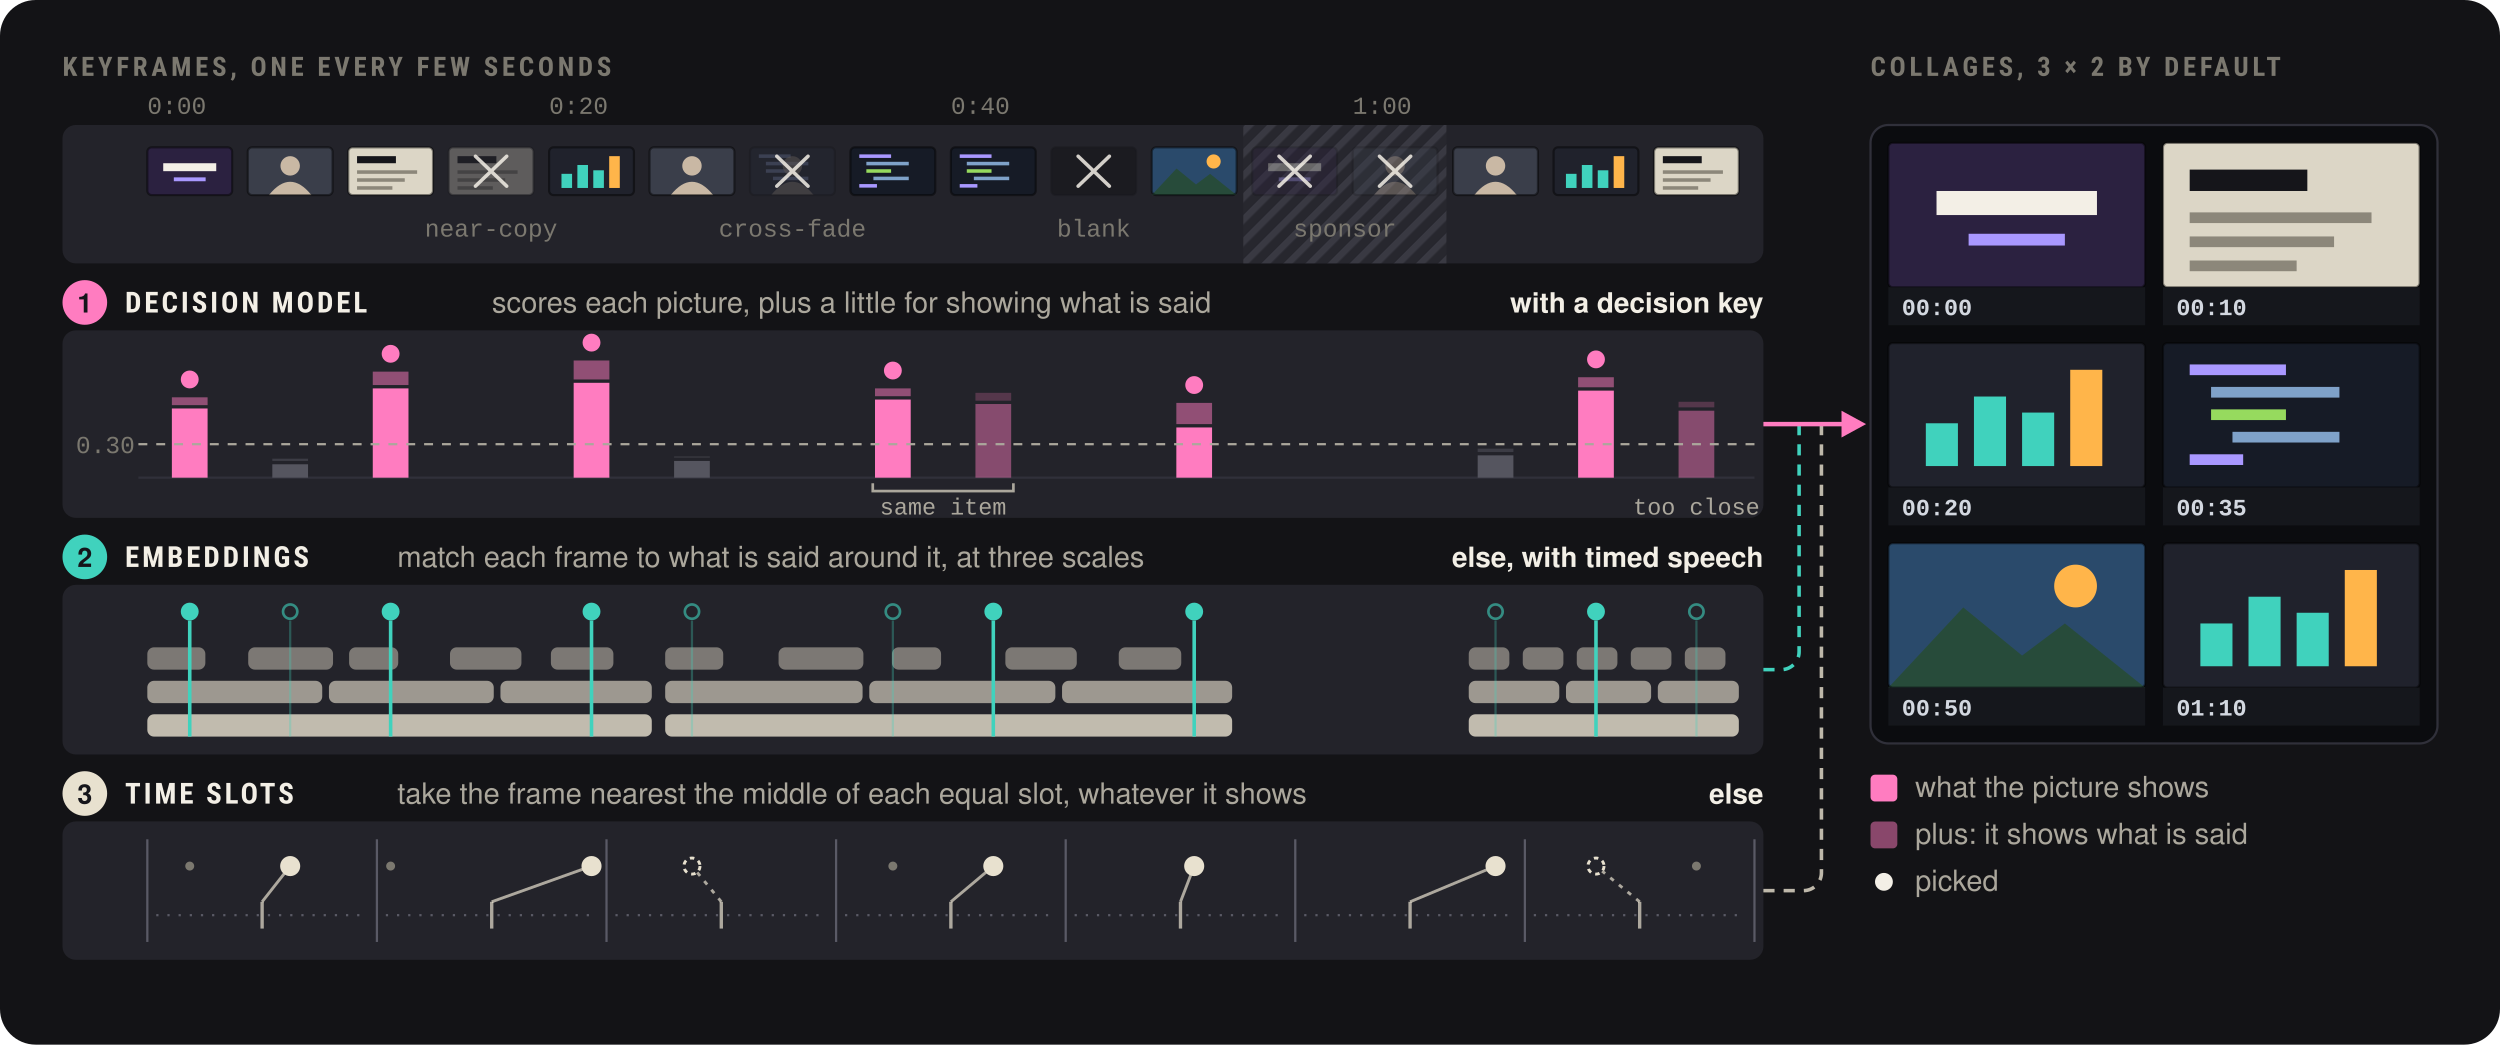
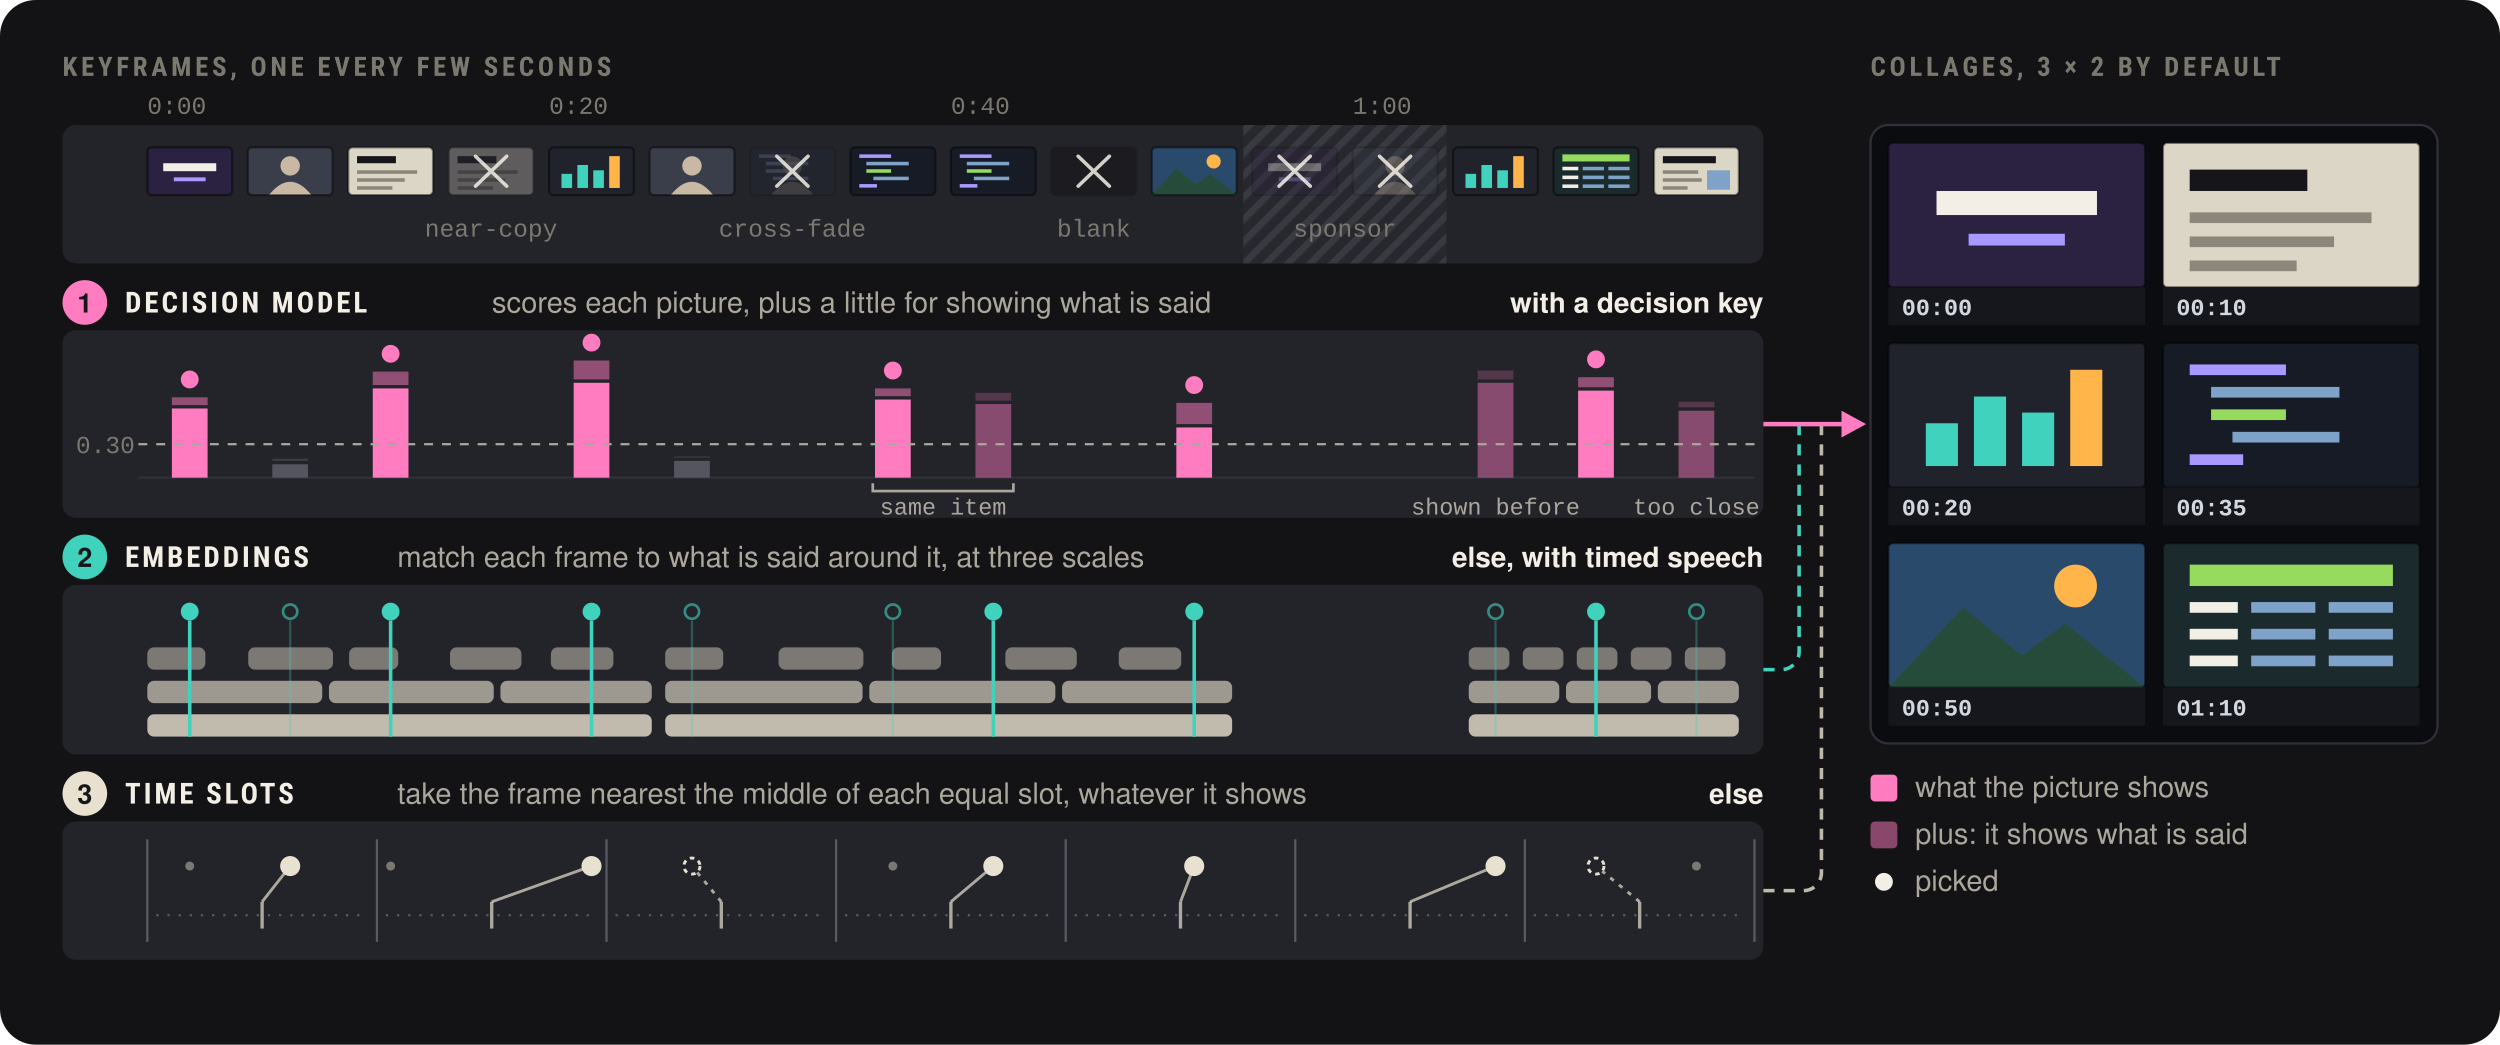
<svg xmlns="http://www.w3.org/2000/svg" width="1120" height="468" viewBox="0 0 1120 468" role="img" aria-labelledby="title desc">
  <defs>
    <style>
    .flag { font: 700 15px ui-monospace, 'SF Mono', SFMono-Regular, Menlo, Consolas, 'Liberation Mono', monospace; fill: #F3EFE6; }
    .flag-s { font: 700 13.5px ui-monospace, 'SF Mono', SFMono-Regular, Menlo, Consolas, 'Liberation Mono', monospace; fill: #F3EFE6; }
    .name { font: 700 15px 'Avenir Next', 'Segoe UI', 'Helvetica Neue', Helvetica, Arial, sans-serif; fill: #F3EFE6; }
    .note { font: 500 13px 'Avenir Next', 'Segoe UI', 'Helvetica Neue', Helvetica, Arial, sans-serif; fill: #ABA79C; }
    .note-i { font: 500 13px 'Avenir Next', 'Segoe UI', 'Helvetica Neue', Helvetica, Arial, sans-serif; fill: #F3EFE6; }
    .cap { font: 700 12px 'DIN Alternate', Bahnschrift, 'Avenir Next Condensed', 'Roboto Condensed', 'Arial Narrow', Arial, sans-serif; letter-spacing: 0.14em; fill: #7B786F; }
    .cap-i { font: 700 13px 'DIN Alternate', Bahnschrift, 'Avenir Next Condensed', 'Roboto Condensed', 'Arial Narrow', Arial, sans-serif; letter-spacing: 0.1em; fill: #F3EFE6; }
    .tc { font: 500 11px ui-monospace, 'SF Mono', SFMono-Regular, Menlo, Consolas, 'Liberation Mono', monospace; fill: #7B786F; }
    .tc-i { font: 600 11.5px ui-monospace, 'SF Mono', SFMono-Regular, Menlo, Consolas, 'Liberation Mono', monospace; fill: #F3EFE6; }
    .on { font: 700 11.5px 'Avenir Next', 'Segoe UI', 'Helvetica Neue', Helvetica, Arial, sans-serif; fill: #15151A; }
    .on-m { font: 700 11px ui-monospace, 'SF Mono', SFMono-Regular, Menlo, Consolas, 'Liberation Mono', monospace; fill: #15151A; }
    .lane { fill: #23232A; }
    .panel { fill: #1B1B20; }
    .hair { stroke: #30303A; stroke-width: 1; }

    .badge { font: 800 12px 'Avenir Next', 'Segoe UI', 'Helvetica Neue', Helvetica, Arial, sans-serif; fill: #15151A; }
    .when { font: 600 12.5px 'Avenir Next', 'Segoe UI', 'Helvetica Neue', Helvetica, Arial, sans-serif; fill: #F3EFE6; }
    .tc-s { font: 500 10.5px ui-monospace, 'SF Mono', SFMono-Regular, Menlo, Consolas, 'Liberation Mono', monospace; fill: #ABA79C; }
    .stamp { font: 600 10.5px ui-monospace, 'SF Mono', SFMono-Regular, Menlo, Consolas, 'Liberation Mono', monospace; fill: #D3D8E0; }
  </style>
    <pattern id="hatch" width="7" height="7" patternUnits="userSpaceOnUse" patternTransform="rotate(45)">
      <rect width="7" height="7" fill="#2A2A32" />
      <rect width="3" height="7" fill="#4A4A55" />
    </pattern>
  </defs>
  <rect width="1120" height="468" rx="16" fill="#131316" />
  <g id="keyframes">
    <text x="28" y="34" class="cap">KEYFRAMES, ONE EVERY FEW SECONDS</text>
    <rect x="28" y="56" width="762" height="62" rx="6" fill="#23232A" />
    <text x="66" y="51" class="tc">0:00</text>
    <text x="246" y="51" class="tc">0:20</text>
    <text x="426" y="51" class="tc">0:40</text>
    <text x="606" y="51" class="tc">1:00</text>
    <rect x="557" y="56" width="91" height="62" fill="url(#hatch)" opacity="0.55" />
    <g transform="translate(66 66)">
      <rect x="0" y="0" width="38" height="21.4" rx="2" fill="#2B2140" />
      <rect x="7.125" y="7.125" width="23.75" height="3.562" fill="#F3EFE6" />
      <rect x="11.875" y="13.458" width="14.25" height="1.742" fill="#A998FF" />
      <rect x="0" y="0" width="38" height="21.4" rx="2" fill="none" stroke="#000" stroke-opacity="0.45" />
    </g>
    <g transform="translate(111 66)">
      <rect x="0" y="0" width="38" height="21.4" rx="2" fill="#3A3E4A" />
      <circle cx="19" cy="8.312" r="4.354" fill="#C9B8A4" />
      <path d="M9.5 21.375 Q19 9.5 28.5 21.375 Z" fill="#C9B8A4" />
      <rect x="0" y="0" width="38" height="21.4" rx="2" fill="none" stroke="#000" stroke-opacity="0.45" />
    </g>
    <g transform="translate(156 66)">
      <rect x="0" y="0" width="38" height="21.4" rx="2" fill="#DCD6C6" />
      <rect x="3.958" y="3.958" width="17.417" height="3.167" fill="#15151A" />
      <rect x="3.958" y="10.292" width="26.917" height="1.583" fill="#8C877A" />
      <rect x="3.958" y="13.854" width="21.375" height="1.583" fill="#8C877A" />
      <rect x="3.958" y="17.417" width="15.833" height="1.583" fill="#8C877A" />
      <rect x="0" y="0" width="38" height="21.4" rx="2" fill="none" stroke="#000" stroke-opacity="0.45" />
    </g>
    <g opacity="0.32">
      <g transform="translate(201 66)">
        <rect x="0" y="0" width="38" height="21.4" rx="2" fill="#DCD6C6" />
        <rect x="3.958" y="3.958" width="17.417" height="3.167" fill="#15151A" />
        <rect x="3.958" y="10.292" width="26.917" height="1.583" fill="#8C877A" />
        <rect x="3.958" y="13.854" width="21.375" height="1.583" fill="#8C877A" />
        <rect x="3.958" y="17.417" width="15.833" height="1.583" fill="#8C877A" />
        <rect x="0" y="0" width="38" height="21.4" rx="2" fill="none" stroke="#000" stroke-opacity="0.45" />
      </g>
    </g>
    <path d="M213 70 l14 13.4 M227 70 l-14 13.4" stroke="#F3EFE6" stroke-width="1.6" stroke-linecap="round" opacity="0.85" />
    <text x="220" y="106" class="tc" text-anchor="middle">near-copy</text>
    <g transform="translate(246 66)">
      <rect x="0" y="0" width="38" height="21.4" rx="2" fill="#20222C" />
      <rect x="5.542" y="11.875" width="4.75" height="6.333" fill="#40D2BD" />
      <rect x="12.667" y="7.917" width="4.75" height="10.292" fill="#40D2BD" />
      <rect x="19.792" y="10.292" width="4.75" height="7.917" fill="#40D2BD" />
      <rect x="26.917" y="3.958" width="4.75" height="14.25" fill="#FFB54A" />
      <rect x="0" y="0" width="38" height="21.4" rx="2" fill="none" stroke="#000" stroke-opacity="0.45" />
    </g>
    <g transform="translate(291 66)">
      <rect x="0" y="0" width="38" height="21.4" rx="2" fill="#3A3E4A" />
      <circle cx="19" cy="8.312" r="4.354" fill="#C9B8A4" />
      <path d="M9.5 21.375 Q19 9.5 28.5 21.375 Z" fill="#C9B8A4" />
      <rect x="0" y="0" width="38" height="21.4" rx="2" fill="none" stroke="#000" stroke-opacity="0.45" />
    </g>
    <g opacity="0.32">
      <g transform="translate(336 66)">
        <rect x="0" y="0" width="38" height="21.4" rx="2" fill="#232836" />
        <rect x="3.958" y="3.167" width="14.25" height="1.583" fill="#6E7FA6" />
        <rect x="7.125" y="6.492" width="19" height="1.583" fill="#6E7FA6" />
        <rect x="7.125" y="9.817" width="11.083" height="1.583" fill="#6E7FA6" />
        <rect x="10.292" y="13.142" width="15.833" height="1.583" fill="#6E7FA6" />
        <g opacity="0.55">
          <circle cx="19" cy="8.312" r="4.354" fill="#C9B8A4" />
          <path d="M9.5 21.375 Q19 9.5 28.5 21.375 Z" fill="#C9B8A4" />
        </g>
        <rect x="0" y="0" width="38" height="21.4" rx="2" fill="none" stroke="#000" stroke-opacity="0.45" />
      </g>
    </g>
    <path d="M348 70 l14 13.4 M362 70 l-14 13.4" stroke="#F3EFE6" stroke-width="1.6" stroke-linecap="round" opacity="0.85" />
    <text x="355" y="106" class="tc" text-anchor="middle">cross-fade</text>
    <g transform="translate(381 66)">
      <rect x="0" y="0" width="38" height="21.4" rx="2" fill="#161B26" />
      <rect x="3.958" y="3.167" width="14.25" height="1.583" fill="#A998FF" />
      <rect x="7.125" y="6.492" width="19" height="1.583" fill="#7FA2C9" />
      <rect x="7.125" y="9.817" width="11.083" height="1.583" fill="#96DA5E" />
      <rect x="10.292" y="13.142" width="15.833" height="1.583" fill="#7FA2C9" />
      <rect x="3.958" y="16.467" width="7.917" height="1.583" fill="#A998FF" />
      <rect x="0" y="0" width="38" height="21.4" rx="2" fill="none" stroke="#000" stroke-opacity="0.45" />
    </g>
    <g transform="translate(426 66)">
      <rect x="0" y="0" width="38" height="21.4" rx="2" fill="#161B26" />
      <rect x="3.958" y="3.167" width="14.25" height="1.583" fill="#A998FF" />
      <rect x="7.125" y="6.492" width="19" height="1.583" fill="#7FA2C9" />
      <rect x="7.125" y="9.817" width="11.083" height="1.583" fill="#96DA5E" />
      <rect x="10.292" y="13.142" width="15.833" height="1.583" fill="#7FA2C9" />
      <rect x="3.958" y="16.467" width="7.917" height="1.583" fill="#A998FF" />
      <rect x="0" y="0" width="38" height="21.4" rx="2" fill="none" stroke="#000" stroke-opacity="0.45" />
    </g>
    <g opacity="0.32">
      <g transform="translate(471 66)">
        <rect x="0" y="0" width="38" height="21.4" rx="2" fill="#08080A" />
        <rect x="0" y="0" width="38" height="21.4" rx="2" fill="none" stroke="#000" stroke-opacity="0.45" />
      </g>
    </g>
    <path d="M483 70 l14 13.4 M497 70 l-14 13.4" stroke="#F3EFE6" stroke-width="1.6" stroke-linecap="round" opacity="0.85" />
    <text x="490" y="106" class="tc" text-anchor="middle">blank</text>
    <g transform="translate(516 66)">
      <rect x="0" y="0" width="38" height="21.4" rx="2" fill="#2A4A6B" />
      <circle cx="27.708" cy="6.333" r="3.167" fill="#FFB54A" />
      <path d="M0 21.375 L11.083 9.5 L19.792 16.625 L26.125 11.875 L38 21.375 Z" fill="#274B3A" />
      <rect x="0" y="0" width="38" height="21.4" rx="2" fill="none" stroke="#000" stroke-opacity="0.45" />
    </g>
    <g opacity="0.32">
      <g transform="translate(561 66)">
        <rect x="0" y="0" width="38" height="21.4" rx="2" fill="#2B2140" />
        <rect x="7.125" y="7.125" width="23.75" height="3.562" fill="#F3EFE6" />
        <rect x="11.875" y="13.458" width="14.25" height="1.742" fill="#A998FF" />
        <rect x="0" y="0" width="38" height="21.4" rx="2" fill="none" stroke="#000" stroke-opacity="0.45" />
      </g>
    </g>
    <path d="M573 70 l14 13.4 M587 70 l-14 13.4" stroke="#F3EFE6" stroke-width="1.6" stroke-linecap="round" opacity="0.85" />
    <g opacity="0.32">
      <g transform="translate(606 66)">
        <rect x="0" y="0" width="38" height="21.4" rx="2" fill="#3A3E4A" />
        <circle cx="19" cy="8.312" r="4.354" fill="#C9B8A4" />
        <path d="M9.5 21.375 Q19 9.5 28.5 21.375 Z" fill="#C9B8A4" />
        <rect x="0" y="0" width="38" height="21.4" rx="2" fill="none" stroke="#000" stroke-opacity="0.45" />
      </g>
    </g>
    <path d="M618 70 l14 13.4 M632 70 l-14 13.4" stroke="#F3EFE6" stroke-width="1.6" stroke-linecap="round" opacity="0.85" />
    <g transform="translate(651 66)">
-       <rect x="0" y="0" width="38" height="21.4" rx="2" fill="#3A3E4A" />
-       <circle cx="19" cy="8.312" r="4.354" fill="#C9B8A4" />
-       <path d="M9.5 21.375 Q19 9.5 28.5 21.375 Z" fill="#C9B8A4" />
-       <rect x="0" y="0" width="38" height="21.4" rx="2" fill="none" stroke="#000" stroke-opacity="0.45" />
-     </g>
-     <g transform="translate(696 66)">
      <rect x="0" y="0" width="38" height="21.4" rx="2" fill="#20222C" />
      <rect x="5.542" y="11.875" width="4.75" height="6.333" fill="#40D2BD" />
      <rect x="12.667" y="7.917" width="4.75" height="10.292" fill="#40D2BD" />
      <rect x="19.792" y="10.292" width="4.75" height="7.917" fill="#40D2BD" />
      <rect x="26.917" y="3.958" width="4.75" height="14.25" fill="#FFB54A" />
      <rect x="0" y="0" width="38" height="21.4" rx="2" fill="none" stroke="#000" stroke-opacity="0.45" />
    </g>
+     <g transform="translate(696 66)">
+       <rect x="0" y="0" width="38" height="21.4" rx="2" fill="#1B2A2C" />
+       <rect x="3.958" y="3.167" width="30.083" height="3.167" fill="#96DA5E" />
+       <rect x="3.958" y="8.708" width="7.125" height="1.583" fill="#F3EFE6" />
+       <rect x="13.062" y="8.708" width="9.5" height="1.583" fill="#7FA2C9" />
+       <rect x="24.542" y="8.708" width="9.5" height="1.583" fill="#7FA2C9" />
+       <rect x="3.958" y="12.667" width="7.125" height="1.583" fill="#F3EFE6" />
+       <rect x="13.062" y="12.667" width="9.5" height="1.583" fill="#7FA2C9" />
+       <rect x="24.542" y="12.667" width="9.5" height="1.583" fill="#7FA2C9" />
+       <rect x="3.958" y="16.625" width="7.125" height="1.583" fill="#F3EFE6" />
+       <rect x="13.062" y="16.625" width="9.5" height="1.583" fill="#7FA2C9" />
+       <rect x="24.542" y="16.625" width="9.5" height="1.583" fill="#7FA2C9" />
+       <rect x="0" y="0" width="38" height="21.4" rx="2" fill="none" stroke="#000" stroke-opacity="0.45" />
+     </g>
    <g transform="translate(741 66)">
      <rect x="0" y="0" width="38" height="21.4" rx="2" fill="#DCD6C6" />
-       <rect x="3.958" y="3.958" width="17.417" height="3.167" fill="#15151A" />
-       <rect x="3.958" y="10.292" width="26.917" height="1.583" fill="#8C877A" />
-       <rect x="3.958" y="13.854" width="21.375" height="1.583" fill="#8C877A" />
-       <rect x="3.958" y="17.417" width="15.833" height="1.583" fill="#8C877A" />
+       <rect x="3.958" y="3.958" width="23.75" height="3.167" fill="#15151A" />
+       <rect x="3.958" y="10.292" width="15.833" height="1.583" fill="#8C877A" />
+       <rect x="3.958" y="13.854" width="17.417" height="1.583" fill="#8C877A" />
+       <rect x="3.958" y="17.417" width="11.083" height="1.583" fill="#8C877A" />
+       <rect x="23.75" y="10.292" width="10.292" height="8.708" fill="#7FA2C9" />
      <rect x="0" y="0" width="38" height="21.4" rx="2" fill="none" stroke="#000" stroke-opacity="0.45" />
    </g>
    <text x="602.5" y="106" class="tc" text-anchor="middle">sponsor</text>
  </g>
  <g id="route-decision">
    <circle cx="38" cy="135.5" r="10" fill="#FF7CC0" />
    <text x="38" y="140" class="badge" text-anchor="middle">1</text>
    <text x="56" y="140" class="cap-i">DECISION MODEL</text>
    <text x="220.4" y="140" class="note">scores each picture, plus a little for showing what is said</text>
    <text x="790" y="140" class="when" text-anchor="end">with a decision key</text>
    <rect x="28" y="148" width="762" height="84" rx="6" fill="#23232A" />
    <text x="34" y="203" class="tc">0.30</text>
    <line x1="62" y1="214" x2="786" y2="214" stroke="#30303A" stroke-width="1" />
    <g>
      <rect x="77" y="183" width="16" height="31" fill="#FF7CC0" />
      <rect x="77" y="178" width="16" height="3.5" fill="#FF7CC0" opacity="0.5" />
    </g>
    <circle cx="85" cy="170" r="4" fill="#FF7CC0" />
    <g>
      <rect x="122" y="208" width="16" height="6" fill="#55555F" />
      <rect x="122" y="205.5" width="16" height="1" fill="#55555F" opacity="0.5" />
    </g>
    <g>
      <rect x="167" y="174" width="16" height="40" fill="#FF7CC0" />
      <rect x="167" y="166.5" width="16" height="6" fill="#FF7CC0" opacity="0.5" />
    </g>
    <circle cx="175" cy="158.5" r="4" fill="#FF7CC0" />
    <g>
      <rect x="257" y="171.5" width="16" height="42.5" fill="#FF7CC0" />
      <rect x="257" y="161.5" width="16" height="8.5" fill="#FF7CC0" opacity="0.5" />
    </g>
    <circle cx="265" cy="153.5" r="4" fill="#FF7CC0" />
    <g>
      <rect x="302" y="206.5" width="16" height="7.5" fill="#55555F" />
      <rect x="302" y="204.5" width="16" height="0.5" fill="#55555F" opacity="0.5" />
    </g>
    <g>
      <rect x="392" y="179" width="16" height="35" fill="#FF7CC0" />
      <rect x="392" y="174" width="16" height="3.5" fill="#FF7CC0" opacity="0.5" />
    </g>
    <circle cx="400" cy="166" r="4" fill="#FF7CC0" />
    <g opacity="0.45">
      <rect x="437" y="181" width="16" height="33" fill="#FF7CC0" />
      <rect x="437" y="176" width="16" height="3.5" fill="#FF7CC0" opacity="0.5" />
    </g>
    <g>
      <rect x="527" y="191.5" width="16" height="22.5" fill="#FF7CC0" />
      <rect x="527" y="180.5" width="16" height="9.5" fill="#FF7CC0" opacity="0.5" />
    </g>
    <circle cx="535" cy="172.5" r="4" fill="#FF7CC0" />
-     <g>
-       <rect x="662" y="204" width="16" height="10" fill="#55555F" />
-       <rect x="662" y="201" width="16" height="1.5" fill="#55555F" opacity="0.5" />
+     <g opacity="0.45">
+       <rect x="662" y="171.5" width="16" height="42.5" fill="#FF7CC0" />
+       <rect x="662" y="166" width="16" height="4" fill="#FF7CC0" opacity="0.5" />
    </g>
    <g>
      <rect x="707" y="175" width="16" height="39" fill="#FF7CC0" />
      <rect x="707" y="169" width="16" height="4.5" fill="#FF7CC0" opacity="0.5" />
    </g>
    <circle cx="715" cy="161" r="4" fill="#FF7CC0" />
    <g opacity="0.45">
      <rect x="752" y="184" width="16" height="30" fill="#FF7CC0" />
      <rect x="752" y="180" width="16" height="2.5" fill="#FF7CC0" opacity="0.5" />
    </g>
    <line x1="62" y1="199" x2="786" y2="199" stroke="#ABA79C" stroke-width="1" stroke-dasharray="4 4" />
    <path d="M391 216.5 v3.5 h63 v-3.5" fill="none" stroke="#ABA79C" stroke-width="1.2" />
    <text x="422.5" y="230.5" class="tc-s" text-anchor="middle">same item</text>
+     <text x="670" y="230.5" class="tc-s" text-anchor="middle">shown before</text>
    <text x="760" y="230.5" class="tc-s" text-anchor="middle">too close</text>
  </g>
  <g id="route-embeddings">
    <circle cx="38" cy="249.5" r="10" fill="#40D2BD" />
    <text x="38" y="254" class="badge" text-anchor="middle">2</text>
    <text x="56" y="254" class="cap-i">EMBEDDINGS</text>
    <text x="178" y="254" class="note">match each frame to what is said around it, at three scales</text>
    <text x="790" y="254" class="when" text-anchor="end">else, with timed speech</text>
    <rect x="28" y="262" width="762" height="76" rx="6" fill="#23232A" />
    <rect x="66" y="320" width="226" height="10" rx="3" fill="#E8E1CF" opacity="0.8" />
    <rect x="66" y="305" width="78.36" height="10" rx="3" fill="#E8E1CF" opacity="0.62" />
    <rect x="147.36" y="305" width="73.84" height="10" rx="3" fill="#E8E1CF" opacity="0.62" />
    <rect x="224.2" y="305" width="67.8" height="10" rx="3" fill="#E8E1CF" opacity="0.62" />
    <rect x="66" y="290" width="26" height="10" rx="3" fill="#E8E1CF" opacity="0.45" />
    <rect x="111.2" y="290" width="38" height="10" rx="3" fill="#E8E1CF" opacity="0.45" />
    <rect x="156.4" y="290" width="22" height="10" rx="3" fill="#E8E1CF" opacity="0.45" />
    <rect x="201.6" y="290" width="32" height="10" rx="3" fill="#E8E1CF" opacity="0.45" />
    <rect x="246.8" y="290" width="28" height="10" rx="3" fill="#E8E1CF" opacity="0.45" />
    <rect x="298" y="320" width="254" height="10" rx="3" fill="#E8E1CF" opacity="0.8" />
    <rect x="298" y="305" width="88.44" height="10" rx="3" fill="#E8E1CF" opacity="0.62" />
    <rect x="389.44" y="305" width="83.36" height="10" rx="3" fill="#E8E1CF" opacity="0.62" />
    <rect x="475.8" y="305" width="76.2" height="10" rx="3" fill="#E8E1CF" opacity="0.62" />
    <rect x="298" y="290" width="26" height="10" rx="3" fill="#E8E1CF" opacity="0.45" />
    <rect x="348.8" y="290" width="38" height="10" rx="3" fill="#E8E1CF" opacity="0.45" />
    <rect x="399.6" y="290" width="22" height="10" rx="3" fill="#E8E1CF" opacity="0.45" />
    <rect x="450.4" y="290" width="32" height="10" rx="3" fill="#E8E1CF" opacity="0.45" />
    <rect x="501.2" y="290" width="28" height="10" rx="3" fill="#E8E1CF" opacity="0.45" />
    <rect x="658" y="320" width="121" height="10" rx="3" fill="#E8E1CF" opacity="0.8" />
    <rect x="658" y="305" width="40.56" height="10" rx="3" fill="#E8E1CF" opacity="0.62" />
    <rect x="701.56" y="305" width="38.14" height="10" rx="3" fill="#E8E1CF" opacity="0.62" />
    <rect x="742.7" y="305" width="36.3" height="10" rx="3" fill="#E8E1CF" opacity="0.62" />
    <rect x="658" y="290" width="18.2" height="10" rx="3" fill="#E8E1CF" opacity="0.45" />
    <rect x="682.2" y="290" width="18.2" height="10" rx="3" fill="#E8E1CF" opacity="0.45" />
    <rect x="706.4" y="290" width="18.2" height="10" rx="3" fill="#E8E1CF" opacity="0.45" />
    <rect x="730.6" y="290" width="18.2" height="10" rx="3" fill="#E8E1CF" opacity="0.45" />
    <rect x="754.8" y="290" width="18.2" height="10" rx="3" fill="#E8E1CF" opacity="0.45" />
    <line x1="85" y1="278" x2="85" y2="330" stroke="#40D2BD" stroke-width="1.6" />
    <circle cx="85" cy="274" r="4" fill="#40D2BD" />
    <line x1="130" y1="278" x2="130" y2="330" stroke="#40D2BD" stroke-width="1" opacity="0.3" />
    <circle cx="130" cy="274" r="3.2" fill="#23232A" stroke="#40D2BD" stroke-width="1.2" opacity="0.6" />
    <line x1="175" y1="278" x2="175" y2="330" stroke="#40D2BD" stroke-width="1.6" />
    <circle cx="175" cy="274" r="4" fill="#40D2BD" />
    <line x1="265" y1="278" x2="265" y2="330" stroke="#40D2BD" stroke-width="1.6" />
    <circle cx="265" cy="274" r="4" fill="#40D2BD" />
    <line x1="310" y1="278" x2="310" y2="330" stroke="#40D2BD" stroke-width="1" opacity="0.3" />
    <circle cx="310" cy="274" r="3.2" fill="#23232A" stroke="#40D2BD" stroke-width="1.2" opacity="0.6" />
    <line x1="400" y1="278" x2="400" y2="330" stroke="#40D2BD" stroke-width="1" opacity="0.3" />
    <circle cx="400" cy="274" r="3.2" fill="#23232A" stroke="#40D2BD" stroke-width="1.2" opacity="0.6" />
    <line x1="445" y1="278" x2="445" y2="330" stroke="#40D2BD" stroke-width="1.6" />
    <circle cx="445" cy="274" r="4" fill="#40D2BD" />
    <line x1="535" y1="278" x2="535" y2="330" stroke="#40D2BD" stroke-width="1.6" />
    <circle cx="535" cy="274" r="4" fill="#40D2BD" />
    <line x1="670" y1="278" x2="670" y2="330" stroke="#40D2BD" stroke-width="1" opacity="0.3" />
    <circle cx="670" cy="274" r="3.2" fill="#23232A" stroke="#40D2BD" stroke-width="1.2" opacity="0.6" />
    <line x1="715" y1="278" x2="715" y2="330" stroke="#40D2BD" stroke-width="1.6" />
    <circle cx="715" cy="274" r="4" fill="#40D2BD" />
    <line x1="760" y1="278" x2="760" y2="330" stroke="#40D2BD" stroke-width="1" opacity="0.3" />
    <circle cx="760" cy="274" r="3.2" fill="#23232A" stroke="#40D2BD" stroke-width="1.2" opacity="0.6" />
  </g>
  <g id="route-slots">
    <circle cx="38" cy="355.5" r="10" fill="#E8E1CF" />
    <text x="38" y="360" class="badge" text-anchor="middle">3</text>
    <text x="56" y="360" class="cap-i">TIME SLOTS</text>
    <text x="178" y="360" class="note">take the frame nearest the middle of each equal slot, whatever it shows</text>
    <text x="790" y="360" class="when" text-anchor="end">else</text>
    <rect x="28" y="368" width="762" height="62" rx="6" fill="#23232A" />
    <line x1="66" y1="376" x2="66" y2="422" stroke="#5A5A66" stroke-width="1" />
    <line x1="117.429" y1="404" x2="117.429" y2="416" stroke="#E8E1CF" stroke-width="1.5" opacity="0.7" />
    <line x1="70" y1="410" x2="164.857" y2="410" stroke="#5A5A66" stroke-width="1" stroke-dasharray="1 4" />
    <line x1="168.857" y1="376" x2="168.857" y2="422" stroke="#5A5A66" stroke-width="1" />
    <line x1="220.286" y1="404" x2="220.286" y2="416" stroke="#E8E1CF" stroke-width="1.5" opacity="0.7" />
    <line x1="172.857" y1="410" x2="267.714" y2="410" stroke="#5A5A66" stroke-width="1" stroke-dasharray="1 4" />
    <line x1="271.714" y1="376" x2="271.714" y2="422" stroke="#5A5A66" stroke-width="1" />
    <line x1="323.143" y1="404" x2="323.143" y2="416" stroke="#E8E1CF" stroke-width="1.5" opacity="0.7" />
    <line x1="275.714" y1="410" x2="370.571" y2="410" stroke="#5A5A66" stroke-width="1" stroke-dasharray="1 4" />
    <line x1="374.571" y1="376" x2="374.571" y2="422" stroke="#5A5A66" stroke-width="1" />
    <line x1="426" y1="404" x2="426" y2="416" stroke="#E8E1CF" stroke-width="1.5" opacity="0.7" />
    <line x1="378.571" y1="410" x2="473.429" y2="410" stroke="#5A5A66" stroke-width="1" stroke-dasharray="1 4" />
    <line x1="477.429" y1="376" x2="477.429" y2="422" stroke="#5A5A66" stroke-width="1" />
    <line x1="528.857" y1="404" x2="528.857" y2="416" stroke="#E8E1CF" stroke-width="1.5" opacity="0.7" />
    <line x1="481.429" y1="410" x2="576.286" y2="410" stroke="#5A5A66" stroke-width="1" stroke-dasharray="1 4" />
    <line x1="580.286" y1="376" x2="580.286" y2="422" stroke="#5A5A66" stroke-width="1" />
    <line x1="631.714" y1="404" x2="631.714" y2="416" stroke="#E8E1CF" stroke-width="1.5" opacity="0.7" />
    <line x1="584.286" y1="410" x2="679.143" y2="410" stroke="#5A5A66" stroke-width="1" stroke-dasharray="1 4" />
    <line x1="683.143" y1="376" x2="683.143" y2="422" stroke="#5A5A66" stroke-width="1" />
    <line x1="734.571" y1="404" x2="734.571" y2="416" stroke="#E8E1CF" stroke-width="1.5" opacity="0.7" />
    <line x1="687.143" y1="410" x2="782" y2="410" stroke="#5A5A66" stroke-width="1" stroke-dasharray="1 4" />
    <line x1="786" y1="376" x2="786" y2="422" stroke="#5A5A66" stroke-width="1" />
    <path d="M117.429 404 L130 388" stroke="#E8E1CF" stroke-width="1.3" fill="none" opacity="0.7" />
    <path d="M220.286 404 L265 388" stroke="#E8E1CF" stroke-width="1.3" fill="none" opacity="0.7" />
    <path d="M323.143 404 L310 388" stroke="#E8E1CF" stroke-width="1.3" fill="none" opacity="0.7" stroke-dasharray="2 3" />
    <path d="M426 404 L445 388" stroke="#E8E1CF" stroke-width="1.3" fill="none" opacity="0.7" />
    <path d="M528.857 404 L535 388" stroke="#E8E1CF" stroke-width="1.3" fill="none" opacity="0.7" />
    <path d="M631.714 404 L670 388" stroke="#E8E1CF" stroke-width="1.3" fill="none" opacity="0.7" />
    <path d="M734.571 404 L715 388" stroke="#E8E1CF" stroke-width="1.3" fill="none" opacity="0.7" stroke-dasharray="2 3" />
    <circle cx="85" cy="388" r="2" fill="#7B786F" />
    <circle cx="130" cy="388" r="4.5" fill="#E8E1CF" />
    <circle cx="175" cy="388" r="2" fill="#7B786F" />
    <circle cx="265" cy="388" r="4.5" fill="#E8E1CF" />
    <circle cx="310" cy="388" r="3.6" fill="#23232A" stroke="#E8E1CF" stroke-width="1.3" stroke-dasharray="2 2" />
    <circle cx="400" cy="388" r="2" fill="#7B786F" />
    <circle cx="445" cy="388" r="4.5" fill="#E8E1CF" />
    <circle cx="535" cy="388" r="4.5" fill="#E8E1CF" />
    <circle cx="670" cy="388" r="4.5" fill="#E8E1CF" />
    <circle cx="715" cy="388" r="3.6" fill="#23232A" stroke="#E8E1CF" stroke-width="1.3" stroke-dasharray="2 2" />
    <circle cx="760" cy="388" r="2" fill="#7B786F" />
  </g>
  <g id="collage">
    <text x="838" y="34" class="cap">COLLAGES, 3 × 2 BY DEFAULT</text>
    <path d="M790 300 H798 a8 8 0 0 0 8 -8 V190" fill="none" stroke="#40D2BD" stroke-width="1.6" stroke-dasharray="5 4.044" />
    <path d="M790 399 H808 a8 8 0 0 0 8 -8 V190" fill="none" stroke="#E8E1CF" stroke-width="1.6" stroke-dasharray="5 4.063" opacity="0.8" />
    <path d="M790 190 H826" fill="none" stroke="#FF7CC0" stroke-width="2" />
    <path d="M836 190 l-11 -6 v12 z" fill="#FF7CC0" />
    <rect x="838" y="56" width="254" height="277.062" rx="8" fill="#0B0C0F" stroke="#30303A" stroke-width="1" />
    <g transform="translate(846 64)">
      <rect x="0" y="0" width="115" height="64.688" rx="2" fill="#2B2140" />
      <rect x="21.562" y="21.562" width="71.875" height="10.781" fill="#F3EFE6" />
      <rect x="35.938" y="40.729" width="43.125" height="5.271" fill="#A998FF" />
      <rect x="0" y="0" width="115" height="64.688" rx="2" fill="none" stroke="#000" stroke-opacity="0.45" />
    </g>
    <rect x="846" y="128.688" width="115" height="17" fill="#15171C" />
    <text x="852" y="141.188" class="stamp">00:00</text>
    <g transform="translate(969 64)">
      <rect x="0" y="0" width="115" height="64.688" rx="2" fill="#DCD6C6" />
      <rect x="11.979" y="11.979" width="52.708" height="9.583" fill="#15151A" />
      <rect x="11.979" y="31.146" width="81.458" height="4.792" fill="#8C877A" />
      <rect x="11.979" y="41.927" width="64.688" height="4.792" fill="#8C877A" />
      <rect x="11.979" y="52.708" width="47.917" height="4.792" fill="#8C877A" />
      <rect x="0" y="0" width="115" height="64.688" rx="2" fill="none" stroke="#000" stroke-opacity="0.45" />
    </g>
    <rect x="969" y="128.688" width="115" height="17" fill="#15171C" />
    <text x="975" y="141.188" class="stamp">00:10</text>
    <g transform="translate(846 153.688)">
      <rect x="0" y="0" width="115" height="64.688" rx="2" fill="#20222C" />
      <rect x="16.771" y="35.938" width="14.375" height="19.167" fill="#40D2BD" />
      <rect x="38.333" y="23.958" width="14.375" height="31.146" fill="#40D2BD" />
      <rect x="59.896" y="31.146" width="14.375" height="23.958" fill="#40D2BD" />
      <rect x="81.458" y="11.979" width="14.375" height="43.125" fill="#FFB54A" />
      <rect x="0" y="0" width="115" height="64.688" rx="2" fill="none" stroke="#000" stroke-opacity="0.45" />
    </g>
    <rect x="846" y="218.375" width="115" height="17" fill="#15171C" />
    <text x="852" y="230.875" class="stamp">00:20</text>
    <g transform="translate(969 153.688)">
      <rect x="0" y="0" width="115" height="64.688" rx="2" fill="#161B26" />
      <rect x="11.979" y="9.583" width="43.125" height="4.792" fill="#A998FF" />
      <rect x="21.562" y="19.646" width="57.5" height="4.792" fill="#7FA2C9" />
      <rect x="21.562" y="29.708" width="33.542" height="4.792" fill="#96DA5E" />
      <rect x="31.146" y="39.771" width="47.917" height="4.792" fill="#7FA2C9" />
      <rect x="11.979" y="49.833" width="23.958" height="4.792" fill="#A998FF" />
      <rect x="0" y="0" width="115" height="64.688" rx="2" fill="none" stroke="#000" stroke-opacity="0.45" />
    </g>
    <rect x="969" y="218.375" width="115" height="17" fill="#15171C" />
    <text x="975" y="230.875" class="stamp">00:35</text>
    <g transform="translate(846 243.375)">
      <rect x="0" y="0" width="115" height="64.688" rx="2" fill="#2A4A6B" />
      <circle cx="83.854" cy="19.167" r="9.583" fill="#FFB54A" />
      <path d="M0 64.688 L33.542 28.75 L59.896 50.312 L79.062 35.938 L115 64.688 Z" fill="#274B3A" />
      <rect x="0" y="0" width="115" height="64.688" rx="2" fill="none" stroke="#000" stroke-opacity="0.45" />
    </g>
    <rect x="846" y="308.062" width="115" height="17" fill="#15171C" />
    <text x="852" y="320.562" class="stamp">00:50</text>
    <g transform="translate(969 243.375)">
-       <rect x="0" y="0" width="115" height="64.688" rx="2" fill="#20222C" />
-       <rect x="16.771" y="35.938" width="14.375" height="19.167" fill="#40D2BD" />
-       <rect x="38.333" y="23.958" width="14.375" height="31.146" fill="#40D2BD" />
-       <rect x="59.896" y="31.146" width="14.375" height="23.958" fill="#40D2BD" />
-       <rect x="81.458" y="11.979" width="14.375" height="43.125" fill="#FFB54A" />
+       <rect x="0" y="0" width="115" height="64.688" rx="2" fill="#1B2A2C" />
+       <rect x="11.979" y="9.583" width="91.042" height="9.583" fill="#96DA5E" />
+       <rect x="11.979" y="26.354" width="21.562" height="4.792" fill="#F3EFE6" />
+       <rect x="39.531" y="26.354" width="28.75" height="4.792" fill="#7FA2C9" />
+       <rect x="74.271" y="26.354" width="28.75" height="4.792" fill="#7FA2C9" />
+       <rect x="11.979" y="38.333" width="21.562" height="4.792" fill="#F3EFE6" />
+       <rect x="39.531" y="38.333" width="28.75" height="4.792" fill="#7FA2C9" />
+       <rect x="74.271" y="38.333" width="28.75" height="4.792" fill="#7FA2C9" />
+       <rect x="11.979" y="50.312" width="21.562" height="4.792" fill="#F3EFE6" />
+       <rect x="39.531" y="50.312" width="28.75" height="4.792" fill="#7FA2C9" />
+       <rect x="74.271" y="50.312" width="28.75" height="4.792" fill="#7FA2C9" />
      <rect x="0" y="0" width="115" height="64.688" rx="2" fill="none" stroke="#000" stroke-opacity="0.45" />
    </g>
    <rect x="969" y="308.062" width="115" height="17" fill="#15171C" />
    <text x="975" y="320.562" class="stamp">01:10</text>
    <rect x="838" y="347.062" width="12" height="12" rx="2" fill="#FF7CC0" />
    <text x="858" y="357.062" class="note">what the picture shows</text>
    <rect x="838" y="368.062" width="12" height="12" rx="2" fill="#FF7CC0" opacity="0.5" />
    <text x="858" y="378.062" class="note">plus: it shows what is said</text>
    <circle cx="844" cy="395.062" r="4" fill="#F3EFE6" />
    <text x="858" y="399.062" class="note">picked</text>
  </g>
</svg>
